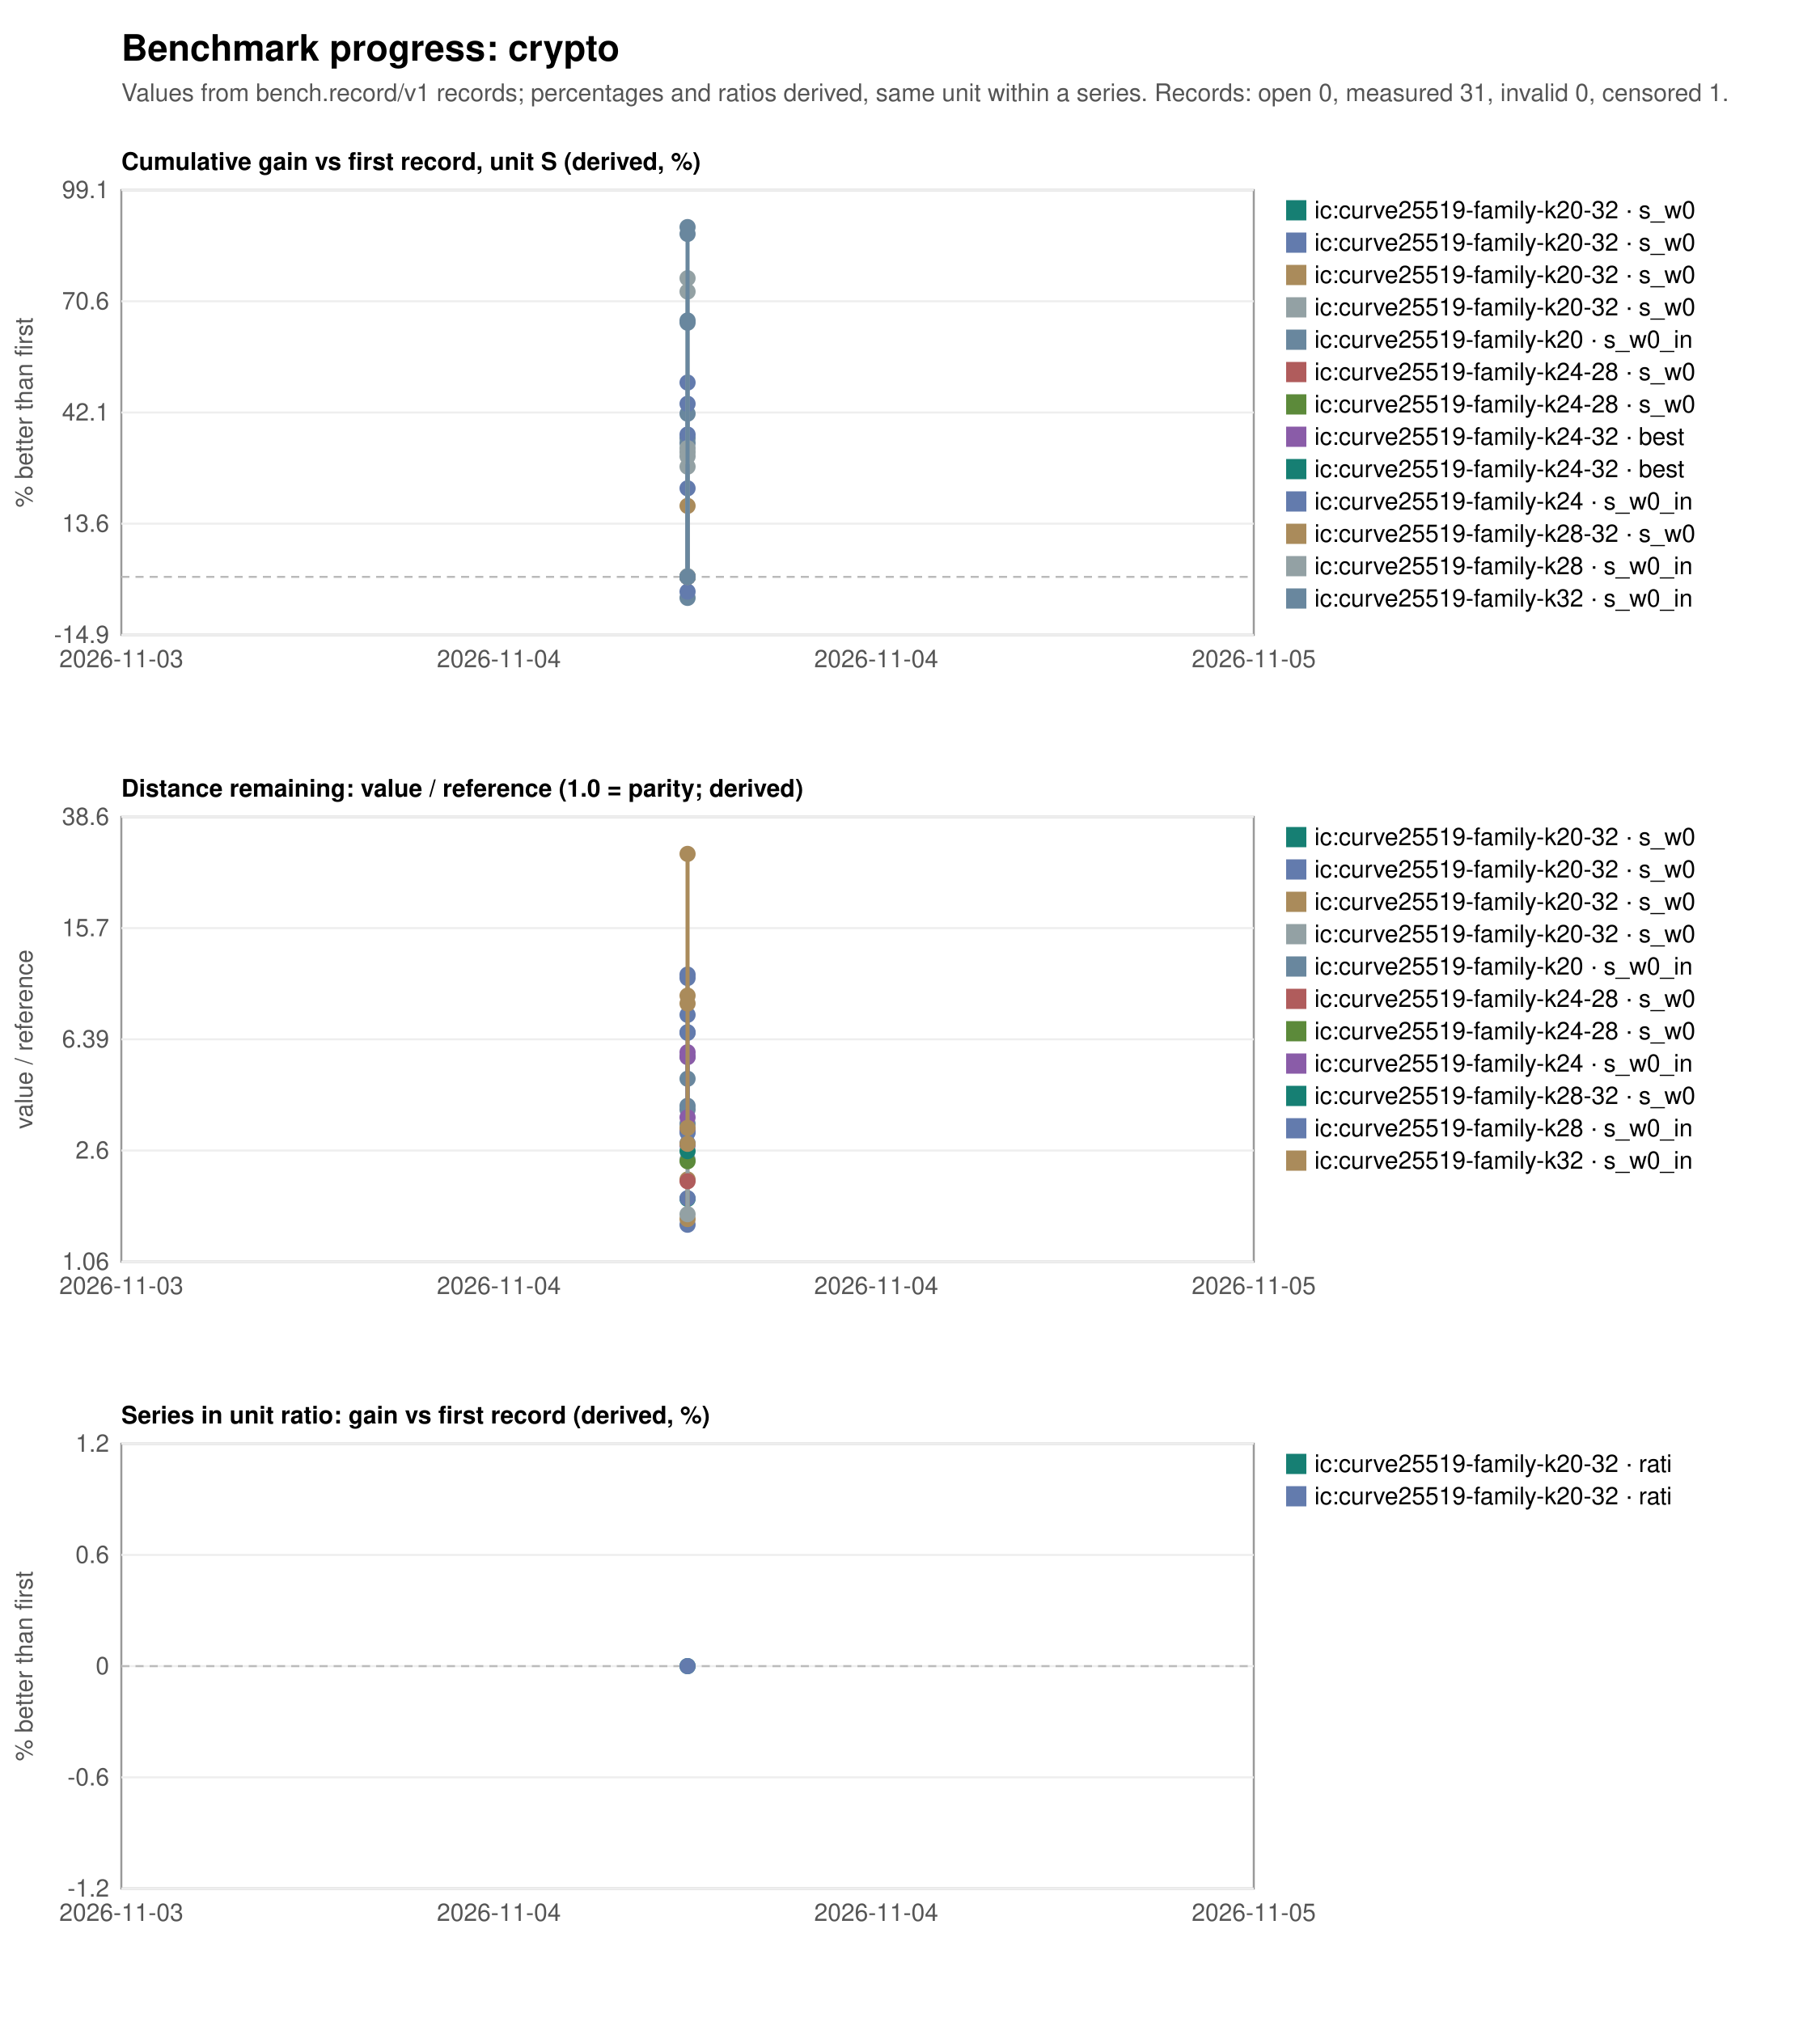
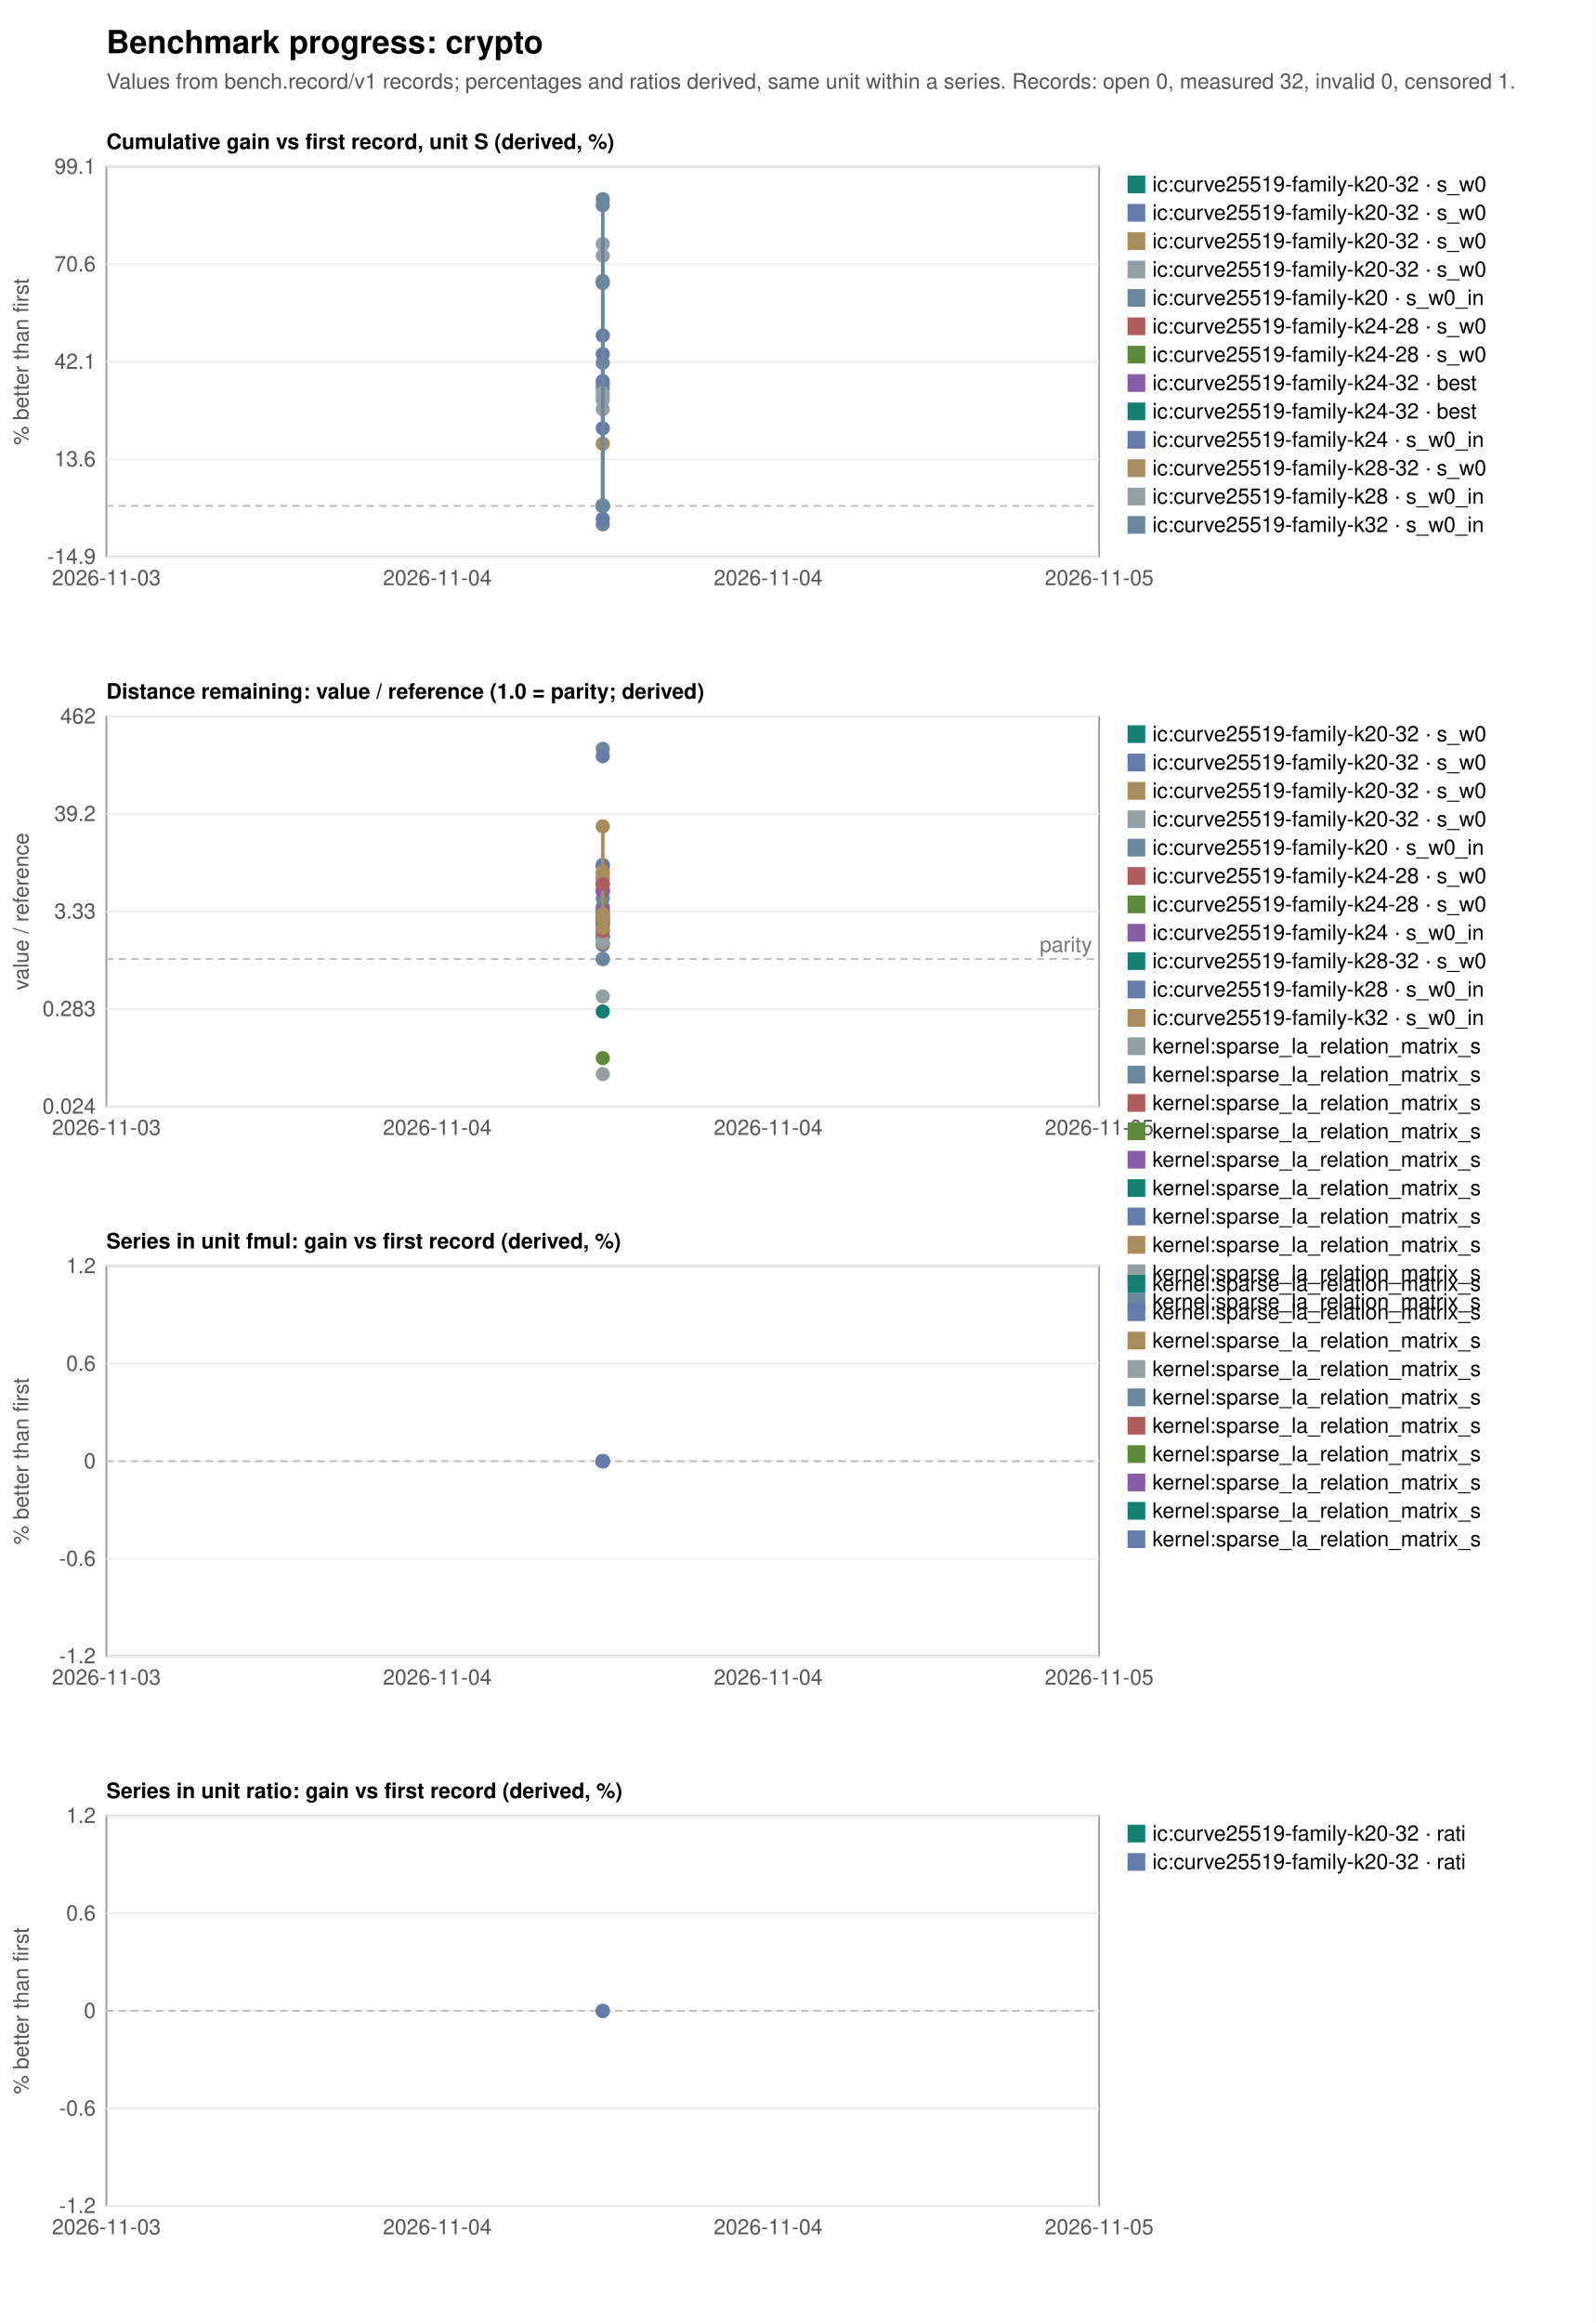
- <svg xmlns="http://www.w3.org/2000/svg" width="900" height="1000" viewBox="0 0 900 1000" font-family="Helvetica, Arial, sans-serif" font-size="12">
-   <rect width="900" height="1000" fill="white" />
+ <svg xmlns="http://www.w3.org/2000/svg" width="900" height="1310" viewBox="0 0 900 1310" font-family="Helvetica, Arial, sans-serif" font-size="12">
+   <rect width="900" height="1310" fill="white" />
  <text x="60" y="30" font-size="18" font-weight="bold">Benchmark progress: crypto</text>
-   <text x="60" y="50" fill="#555">Values from bench.record/v1 records; percentages and ratios derived, same unit within a series. Records: open 0, measured 31, invalid 0, censored 1.</text>
+   <text x="60" y="50" fill="#555">Values from bench.record/v1 records; percentages and ratios derived, same unit within a series. Records: open 0, measured 32, invalid 0, censored 1.</text>
  <text x="60" y="84" font-weight="bold">Cumulative gain vs first record, unit S (derived, %)</text>
  <rect x="60" y="94" width="560" height="220" fill="none" stroke="#999" />
  <line x1="60" y1="314.0" x2="620" y2="314.0" stroke="#eee" />
  <text x="54" y="318.0" text-anchor="end" fill="#555">-14.9</text>
  <line x1="60" y1="259.0" x2="620" y2="259.0" stroke="#eee" />
  <text x="54" y="263.0" text-anchor="end" fill="#555">13.6</text>
  <line x1="60" y1="204.0" x2="620" y2="204.0" stroke="#eee" />
  <text x="54" y="208.0" text-anchor="end" fill="#555">42.1</text>
  <line x1="60" y1="149.0" x2="620" y2="149.0" stroke="#eee" />
  <text x="54" y="153.0" text-anchor="end" fill="#555">70.6</text>
  <line x1="60" y1="94.0" x2="620" y2="94.0" stroke="#eee" />
  <text x="54" y="98.0" text-anchor="end" fill="#555">99.1</text>
  <text x="60.0" y="330" text-anchor="middle" fill="#555">2026-11-03</text>
  <text x="246.7" y="330" text-anchor="middle" fill="#555">2026-11-04</text>
  <text x="433.3" y="330" text-anchor="middle" fill="#555">2026-11-04</text>
  <text x="620.0" y="330" text-anchor="middle" fill="#555">2026-11-05</text>
  <line x1="60" y1="285.3" x2="620" y2="285.3" stroke="#bbb" stroke-dasharray="4 3" />
  <text transform="translate(16,204.0) rotate(-90)" text-anchor="middle" fill="#555">% better than first</text>
  <circle cx="340.0" cy="285.3" r="4" fill="#167f73" />
  <rect x="636" y="99" width="10" height="10" fill="#167f73" />
  <text x="650" y="108">ic:curve25519-family-k20-32 · s_w0</text>
  <polyline fill="none" stroke="#637bad" stroke-width="2" points="340.0,285.3 340.0,241.5" />
  <circle cx="340.0" cy="285.3" r="4" fill="#637bad" />
  <circle cx="340.0" cy="241.5" r="4" fill="#637bad" />
  <rect x="636" y="115" width="10" height="10" fill="#637bad" />
  <text x="650" y="124">ic:curve25519-family-k20-32 · s_w0</text>
  <polyline fill="none" stroke="#aa8b5b" stroke-width="2" points="340.0,285.3 340.0,250.2" />
  <circle cx="340.0" cy="285.3" r="4" fill="#aa8b5b" />
  <circle cx="340.0" cy="250.2" r="4" fill="#aa8b5b" />
  <rect x="636" y="131" width="10" height="10" fill="#aa8b5b" />
  <text x="650" y="140">ic:curve25519-family-k20-32 · s_w0</text>
  <polyline fill="none" stroke="#93a1a4" stroke-width="2" points="340.0,285.3 340.0,230.8" />
  <circle cx="340.0" cy="285.3" r="4" fill="#93a1a4" />
  <circle cx="340.0" cy="230.8" r="4" fill="#93a1a4" />
  <rect x="636" y="147" width="10" height="10" fill="#93a1a4" />
  <text x="650" y="156">ic:curve25519-family-k20-32 · s_w0</text>
  <polyline fill="none" stroke="#69879e" stroke-width="2" points="340.0,285.3 340.0,295.7 340.0,216.7 340.0,219.1 340.0,204.6" />
  <circle cx="340.0" cy="285.3" r="4" fill="#69879e" />
  <circle cx="340.0" cy="295.7" r="4" fill="#69879e" />
  <circle cx="340.0" cy="216.7" r="4" fill="#69879e" />
  <circle cx="340.0" cy="219.1" r="4" fill="#69879e" />
  <circle cx="340.0" cy="204.6" r="4" fill="#69879e" />
  <rect x="636" y="163" width="10" height="10" fill="#69879e" />
  <text x="650" y="172">ic:curve25519-family-k20 · s_w0_in</text>
  <circle cx="340.0" cy="285.3" r="4" fill="#b05c5c" />
  <rect x="636" y="179" width="10" height="10" fill="#b05c5c" />
  <text x="650" y="188">ic:curve25519-family-k24-28 · s_w0</text>
  <circle cx="340.0" cy="285.3" r="4" fill="#5c8a3a" />
  <rect x="636" y="195" width="10" height="10" fill="#5c8a3a" />
  <text x="650" y="204">ic:curve25519-family-k24-28 · s_w0</text>
  <circle cx="340.0" cy="285.3" r="4" fill="#8a5ca8" />
  <rect x="636" y="211" width="10" height="10" fill="#8a5ca8" />
  <text x="650" y="220">ic:curve25519-family-k24-32 · best</text>
  <circle cx="340.0" cy="285.3" r="4" fill="#167f73" />
  <rect x="636" y="227" width="10" height="10" fill="#167f73" />
  <text x="650" y="236">ic:curve25519-family-k24-32 · best</text>
  <polyline fill="none" stroke="#637bad" stroke-width="2" points="340.0,285.3 340.0,292.6 340.0,214.9 340.0,199.7 340.0,189.2" />
  <circle cx="340.0" cy="285.3" r="4" fill="#637bad" />
  <circle cx="340.0" cy="292.6" r="4" fill="#637bad" />
  <circle cx="340.0" cy="214.9" r="4" fill="#637bad" />
  <circle cx="340.0" cy="199.7" r="4" fill="#637bad" />
  <circle cx="340.0" cy="189.2" r="4" fill="#637bad" />
  <rect x="636" y="243" width="10" height="10" fill="#637bad" />
  <text x="650" y="252">ic:curve25519-family-k24 · s_w0_in</text>
  <circle cx="340.0" cy="285.3" r="4" fill="#aa8b5b" />
  <rect x="636" y="259" width="10" height="10" fill="#aa8b5b" />
  <text x="650" y="268">ic:curve25519-family-k28-32 · s_w0</text>
  <polyline fill="none" stroke="#93a1a4" stroke-width="2" points="340.0,285.3 340.0,284.9 340.0,223.6 340.0,221.6 340.0,225.7 340.0,144.2 340.0,137.6" />
  <circle cx="340.0" cy="285.3" r="4" fill="#93a1a4" />
  <circle cx="340.0" cy="284.9" r="4" fill="#93a1a4" />
  <circle cx="340.0" cy="223.6" r="4" fill="#93a1a4" />
  <circle cx="340.0" cy="221.6" r="4" fill="#93a1a4" />
  <circle cx="340.0" cy="225.7" r="4" fill="#93a1a4" />
  <circle cx="340.0" cy="144.2" r="4" fill="#93a1a4" />
  <circle cx="340.0" cy="137.6" r="4" fill="#93a1a4" />
  <rect x="636" y="275" width="10" height="10" fill="#93a1a4" />
  <text x="650" y="284">ic:curve25519-family-k28 · s_w0_in</text>
  <polyline fill="none" stroke="#69879e" stroke-width="2" points="340.0,285.3 340.0,158.5 340.0,159.6 340.0,115.7 340.0,112.3" />
  <circle cx="340.0" cy="285.3" r="4" fill="#69879e" />
  <circle cx="340.0" cy="158.5" r="4" fill="#69879e" />
  <circle cx="340.0" cy="159.6" r="4" fill="#69879e" />
  <circle cx="340.0" cy="115.7" r="4" fill="#69879e" />
  <circle cx="340.0" cy="112.3" r="4" fill="#69879e" />
  <rect x="636" y="291" width="10" height="10" fill="#69879e" />
  <text x="650" y="300">ic:curve25519-family-k32 · s_w0_in</text>
  <text x="60" y="394" font-weight="bold">Distance remaining: value / reference (1.0 = parity; derived)</text>
  <rect x="60" y="404" width="560" height="220" fill="none" stroke="#999" />
  <line x1="60" y1="624.0" x2="620" y2="624.0" stroke="#eee" />
-   <text x="54" y="628.0" text-anchor="end" fill="#555">1.06</text>
+   <text x="54" y="628.0" text-anchor="end" fill="#555">0.024</text>
  <line x1="60" y1="569.0" x2="620" y2="569.0" stroke="#eee" />
-   <text x="54" y="573.0" text-anchor="end" fill="#555">2.6</text>
+   <text x="54" y="573.0" text-anchor="end" fill="#555">0.283</text>
  <line x1="60" y1="514.0" x2="620" y2="514.0" stroke="#eee" />
-   <text x="54" y="518.0" text-anchor="end" fill="#555">6.39</text>
+   <text x="54" y="518.0" text-anchor="end" fill="#555">3.33</text>
  <line x1="60" y1="459.0" x2="620" y2="459.0" stroke="#eee" />
-   <text x="54" y="463.0" text-anchor="end" fill="#555">15.7</text>
+   <text x="54" y="463.0" text-anchor="end" fill="#555">39.2</text>
  <line x1="60" y1="404.0" x2="620" y2="404.0" stroke="#eee" />
-   <text x="54" y="408.0" text-anchor="end" fill="#555">38.6</text>
+   <text x="54" y="408.0" text-anchor="end" fill="#555">462</text>
  <text x="60.0" y="640" text-anchor="middle" fill="#555">2026-11-03</text>
  <text x="246.7" y="640" text-anchor="middle" fill="#555">2026-11-04</text>
  <text x="433.3" y="640" text-anchor="middle" fill="#555">2026-11-04</text>
  <text x="620.0" y="640" text-anchor="middle" fill="#555">2026-11-05</text>
+   <line x1="60" y1="540.8" x2="620" y2="540.8" stroke="#bbb" stroke-dasharray="4 3" />
+   <text x="616" y="536.8" text-anchor="end" fill="#777">parity</text>
  <text transform="translate(16,514.0) rotate(-90)" text-anchor="middle" fill="#555">value / reference</text>
-   <circle cx="340.0" cy="592.9" r="4" fill="#167f73" />
+   <circle cx="340.0" cy="528.2" r="4" fill="#167f73" />
  <rect x="636" y="409" width="10" height="10" fill="#167f73" />
  <text x="650" y="418">ic:curve25519-family-k20-32 · s_w0</text>
-   <polyline fill="none" stroke="#637bad" stroke-width="2" points="340.0,592.6 340.0,605.7" />
-   <circle cx="340.0" cy="592.6" r="4" fill="#637bad" />
-   <circle cx="340.0" cy="605.7" r="4" fill="#637bad" />
+   <polyline fill="none" stroke="#637bad" stroke-width="2" points="340.0,528.1 340.0,532.9" />
+   <circle cx="340.0" cy="528.1" r="4" fill="#637bad" />
+   <circle cx="340.0" cy="532.9" r="4" fill="#637bad" />
  <rect x="636" y="425" width="10" height="10" fill="#637bad" />
  <text x="650" y="434">ic:curve25519-family-k20-32 · s_w0</text>
-   <polyline fill="none" stroke="#aa8b5b" stroke-width="2" points="340.0,583.3 340.0,602.9" />
-   <circle cx="340.0" cy="583.3" r="4" fill="#aa8b5b" />
-   <circle cx="340.0" cy="602.9" r="4" fill="#aa8b5b" />
+   <polyline fill="none" stroke="#aa8b5b" stroke-width="2" points="340.0,524.7 340.0,531.9" />
+   <circle cx="340.0" cy="524.7" r="4" fill="#aa8b5b" />
+   <circle cx="340.0" cy="531.9" r="4" fill="#aa8b5b" />
  <rect x="636" y="441" width="10" height="10" fill="#aa8b5b" />
  <text x="650" y="450">ic:curve25519-family-k20-32 · s_w0</text>
-   <polyline fill="none" stroke="#93a1a4" stroke-width="2" points="340.0,573.4 340.0,600.5" />
-   <circle cx="340.0" cy="573.4" r="4" fill="#93a1a4" />
-   <circle cx="340.0" cy="600.5" r="4" fill="#93a1a4" />
+   <polyline fill="none" stroke="#93a1a4" stroke-width="2" points="340.0,521.1 340.0,531.0" />
+   <circle cx="340.0" cy="521.1" r="4" fill="#93a1a4" />
+   <circle cx="340.0" cy="531.0" r="4" fill="#93a1a4" />
  <rect x="636" y="457" width="10" height="10" fill="#93a1a4" />
  <text x="650" y="466">ic:curve25519-family-k20-32 · s_w0</text>
-   <polyline fill="none" stroke="#69879e" stroke-width="2" points="340.0,533.5 340.0,522.6 340.0,548.8 340.0,546.9 340.0,555.7" />
-   <circle cx="340.0" cy="533.5" r="4" fill="#69879e" />
-   <circle cx="340.0" cy="522.6" r="4" fill="#69879e" />
-   <circle cx="340.0" cy="548.8" r="4" fill="#69879e" />
-   <circle cx="340.0" cy="546.9" r="4" fill="#69879e" />
-   <circle cx="340.0" cy="555.7" r="4" fill="#69879e" />
+   <polyline fill="none" stroke="#69879e" stroke-width="2" points="340.0,506.6 340.0,502.6 340.0,512.1 340.0,511.4 340.0,514.6" />
+   <circle cx="340.0" cy="506.6" r="4" fill="#69879e" />
+   <circle cx="340.0" cy="502.6" r="4" fill="#69879e" />
+   <circle cx="340.0" cy="512.1" r="4" fill="#69879e" />
+   <circle cx="340.0" cy="511.4" r="4" fill="#69879e" />
+   <circle cx="340.0" cy="514.6" r="4" fill="#69879e" />
  <rect x="636" y="473" width="10" height="10" fill="#69879e" />
  <text x="650" y="482">ic:curve25519-family-k20 · s_w0_in</text>
-   <circle cx="340.0" cy="584.2" r="4" fill="#b05c5c" />
+   <circle cx="340.0" cy="525.0" r="4" fill="#b05c5c" />
  <rect x="636" y="489" width="10" height="10" fill="#b05c5c" />
  <text x="650" y="498">ic:curve25519-family-k24-28 · s_w0</text>
-   <circle cx="340.0" cy="574.3" r="4" fill="#5c8a3a" />
+   <circle cx="340.0" cy="521.4" r="4" fill="#5c8a3a" />
  <rect x="636" y="505" width="10" height="10" fill="#5c8a3a" />
  <text x="650" y="514">ic:curve25519-family-k24-28 · s_w0</text>
-   <polyline fill="none" stroke="#8a5ca8" stroke-width="2" points="340.0,520.4 340.0,522.8 340.0,552.6 340.0,559.4 340.0,566.4" />
-   <circle cx="340.0" cy="520.4" r="4" fill="#8a5ca8" />
-   <circle cx="340.0" cy="522.8" r="4" fill="#8a5ca8" />
-   <circle cx="340.0" cy="552.6" r="4" fill="#8a5ca8" />
-   <circle cx="340.0" cy="559.4" r="4" fill="#8a5ca8" />
-   <circle cx="340.0" cy="566.4" r="4" fill="#8a5ca8" />
+   <polyline fill="none" stroke="#8a5ca8" stroke-width="2" points="340.0,501.8 340.0,502.6 340.0,513.5 340.0,516.0 340.0,518.5" />
+   <circle cx="340.0" cy="501.8" r="4" fill="#8a5ca8" />
+   <circle cx="340.0" cy="502.6" r="4" fill="#8a5ca8" />
+   <circle cx="340.0" cy="513.5" r="4" fill="#8a5ca8" />
+   <circle cx="340.0" cy="516.0" r="4" fill="#8a5ca8" />
+   <circle cx="340.0" cy="518.5" r="4" fill="#8a5ca8" />
  <rect x="636" y="521" width="10" height="10" fill="#8a5ca8" />
  <text x="650" y="530">ic:curve25519-family-k24 · s_w0_in</text>
-   <circle cx="340.0" cy="569.3" r="4" fill="#167f73" />
+   <circle cx="340.0" cy="519.6" r="4" fill="#167f73" />
  <rect x="636" y="537" width="10" height="10" fill="#167f73" />
  <text x="650" y="546">ic:curve25519-family-k28-32 · s_w0</text>
-   <polyline fill="none" stroke="#637bad" stroke-width="2" points="340.0,482.0 340.0,483.7 340.0,501.9 340.0,510.8 340.0,510.5 340.0,560.2 340.0,565.4" />
-   <circle cx="340.0" cy="482.0" r="4" fill="#637bad" />
-   <circle cx="340.0" cy="483.7" r="4" fill="#637bad" />
-   <circle cx="340.0" cy="501.9" r="4" fill="#637bad" />
-   <circle cx="340.0" cy="510.8" r="4" fill="#637bad" />
-   <circle cx="340.0" cy="510.5" r="4" fill="#637bad" />
-   <circle cx="340.0" cy="560.2" r="4" fill="#637bad" />
-   <circle cx="340.0" cy="565.4" r="4" fill="#637bad" />
+   <polyline fill="none" stroke="#637bad" stroke-width="2" points="340.0,487.8 340.0,488.4 340.0,495.1 340.0,498.3 340.0,498.2 340.0,516.3 340.0,518.2" />
+   <circle cx="340.0" cy="487.8" r="4" fill="#637bad" />
+   <circle cx="340.0" cy="488.4" r="4" fill="#637bad" />
+   <circle cx="340.0" cy="495.1" r="4" fill="#637bad" />
+   <circle cx="340.0" cy="498.3" r="4" fill="#637bad" />
+   <circle cx="340.0" cy="498.2" r="4" fill="#637bad" />
+   <circle cx="340.0" cy="516.3" r="4" fill="#637bad" />
+   <circle cx="340.0" cy="518.2" r="4" fill="#637bad" />
  <rect x="636" y="553" width="10" height="10" fill="#637bad" />
  <text x="650" y="562">ic:curve25519-family-k28 · s_w0_in</text>
-   <polyline fill="none" stroke="#aa8b5b" stroke-width="2" points="340.0,422.3 340.0,492.4 340.0,496.3 340.0,557.8 340.0,565.7" />
-   <circle cx="340.0" cy="422.3" r="4" fill="#aa8b5b" />
-   <circle cx="340.0" cy="492.4" r="4" fill="#aa8b5b" />
-   <circle cx="340.0" cy="496.3" r="4" fill="#aa8b5b" />
-   <circle cx="340.0" cy="557.8" r="4" fill="#aa8b5b" />
-   <circle cx="340.0" cy="565.7" r="4" fill="#aa8b5b" />
+   <polyline fill="none" stroke="#aa8b5b" stroke-width="2" points="340.0,466.0 340.0,491.6 340.0,493.0 340.0,515.4 340.0,518.3" />
+   <circle cx="340.0" cy="466.0" r="4" fill="#aa8b5b" />
+   <circle cx="340.0" cy="491.6" r="4" fill="#aa8b5b" />
+   <circle cx="340.0" cy="493.0" r="4" fill="#aa8b5b" />
+   <circle cx="340.0" cy="515.4" r="4" fill="#aa8b5b" />
+   <circle cx="340.0" cy="518.3" r="4" fill="#aa8b5b" />
  <rect x="636" y="569" width="10" height="10" fill="#aa8b5b" />
  <text x="650" y="578">ic:curve25519-family-k32 · s_w0_in</text>
-   <text x="60" y="704" font-weight="bold">Series in unit ratio: gain vs first record (derived, %)</text>
+   <circle cx="340.0" cy="605.7" r="4" fill="#93a1a4" />
+   <rect x="636" y="585" width="10" height="10" fill="#93a1a4" />
+   <text x="650" y="594">kernel:sparse_la_relation_matrix_s</text>
+   <circle cx="340.0" cy="422.3" r="4" fill="#69879e" />
+   <rect x="636" y="601" width="10" height="10" fill="#69879e" />
+   <text x="650" y="610">kernel:sparse_la_relation_matrix_s</text>
+   <circle cx="340.0" cy="498.6" r="4" fill="#b05c5c" />
+   <rect x="636" y="617" width="10" height="10" fill="#b05c5c" />
+   <text x="650" y="626">kernel:sparse_la_relation_matrix_s</text>
+   <circle cx="340.0" cy="596.7" r="4" fill="#5c8a3a" />
+   <rect x="636" y="633" width="10" height="10" fill="#5c8a3a" />
+   <text x="650" y="642">kernel:sparse_la_relation_matrix_s</text>
+   <circle cx="340.0" cy="540.8" r="4" fill="#8a5ca8" />
+   <rect x="636" y="649" width="10" height="10" fill="#8a5ca8" />
+   <text x="650" y="658">kernel:sparse_la_relation_matrix_s</text>
+   <circle cx="340.0" cy="570.4" r="4" fill="#167f73" />
+   <rect x="636" y="665" width="10" height="10" fill="#167f73" />
+   <text x="650" y="674">kernel:sparse_la_relation_matrix_s</text>
+   <circle cx="340.0" cy="426.4" r="4" fill="#637bad" />
+   <rect x="636" y="681" width="10" height="10" fill="#637bad" />
+   <text x="650" y="690">kernel:sparse_la_relation_matrix_s</text>
+   <circle cx="340.0" cy="523.2" r="4" fill="#aa8b5b" />
+   <rect x="636" y="697" width="10" height="10" fill="#aa8b5b" />
+   <text x="650" y="706">kernel:sparse_la_relation_matrix_s</text>
+   <circle cx="340.0" cy="561.9" r="4" fill="#93a1a4" />
+   <rect x="636" y="713" width="10" height="10" fill="#93a1a4" />
+   <text x="650" y="722">kernel:sparse_la_relation_matrix_s</text>
+   <circle cx="340.0" cy="540.8" r="4" fill="#69879e" />
+   <rect x="636" y="729" width="10" height="10" fill="#69879e" />
+   <text x="650" y="738">kernel:sparse_la_relation_matrix_s</text>
+   <text x="60" y="704" font-weight="bold">Series in unit fmul: gain vs first record (derived, %)</text>
  <rect x="60" y="714" width="560" height="220" fill="none" stroke="#999" />
  <line x1="60" y1="934.0" x2="620" y2="934.0" stroke="#eee" />
  <text x="54" y="938.0" text-anchor="end" fill="#555">-1.2</text>
  <line x1="60" y1="879.0" x2="620" y2="879.0" stroke="#eee" />
  <text x="54" y="883.0" text-anchor="end" fill="#555">-0.6</text>
  <line x1="60" y1="824.0" x2="620" y2="824.0" stroke="#eee" />
  <text x="54" y="828.0" text-anchor="end" fill="#555">0</text>
  <line x1="60" y1="769.0" x2="620" y2="769.0" stroke="#eee" />
  <text x="54" y="773.0" text-anchor="end" fill="#555">0.6</text>
  <line x1="60" y1="714.0" x2="620" y2="714.0" stroke="#eee" />
  <text x="54" y="718.0" text-anchor="end" fill="#555">1.2</text>
  <text x="60.0" y="950" text-anchor="middle" fill="#555">2026-11-03</text>
  <text x="246.7" y="950" text-anchor="middle" fill="#555">2026-11-04</text>
  <text x="433.3" y="950" text-anchor="middle" fill="#555">2026-11-04</text>
  <text x="620.0" y="950" text-anchor="middle" fill="#555">2026-11-05</text>
  <line x1="60" y1="824.0" x2="620" y2="824.0" stroke="#bbb" stroke-dasharray="4 3" />
  <text transform="translate(16,824.0) rotate(-90)" text-anchor="middle" fill="#555">% better than first</text>
  <circle cx="340.0" cy="824.0" r="4" fill="#167f73" />
  <rect x="636" y="719" width="10" height="10" fill="#167f73" />
-   <text x="650" y="728">ic:curve25519-family-k20-32 · rati</text>
+   <text x="650" y="728">kernel:sparse_la_relation_matrix_s</text>
  <circle cx="340.0" cy="824.0" r="4" fill="#637bad" />
  <rect x="636" y="735" width="10" height="10" fill="#637bad" />
-   <text x="650" y="744">ic:curve25519-family-k20-32 · rati</text>
+   <text x="650" y="744">kernel:sparse_la_relation_matrix_s</text>
+   <circle cx="340.0" cy="824.0" r="4" fill="#aa8b5b" />
+   <rect x="636" y="751" width="10" height="10" fill="#aa8b5b" />
+   <text x="650" y="760">kernel:sparse_la_relation_matrix_s</text>
+   <circle cx="340.0" cy="824.0" r="4" fill="#93a1a4" />
+   <rect x="636" y="767" width="10" height="10" fill="#93a1a4" />
+   <text x="650" y="776">kernel:sparse_la_relation_matrix_s</text>
+   <circle cx="340.0" cy="824.0" r="4" fill="#69879e" />
+   <rect x="636" y="783" width="10" height="10" fill="#69879e" />
+   <text x="650" y="792">kernel:sparse_la_relation_matrix_s</text>
+   <circle cx="340.0" cy="824.0" r="4" fill="#b05c5c" />
+   <rect x="636" y="799" width="10" height="10" fill="#b05c5c" />
+   <text x="650" y="808">kernel:sparse_la_relation_matrix_s</text>
+   <circle cx="340.0" cy="824.0" r="4" fill="#5c8a3a" />
+   <rect x="636" y="815" width="10" height="10" fill="#5c8a3a" />
+   <text x="650" y="824">kernel:sparse_la_relation_matrix_s</text>
+   <circle cx="340.0" cy="824.0" r="4" fill="#8a5ca8" />
+   <rect x="636" y="831" width="10" height="10" fill="#8a5ca8" />
+   <text x="650" y="840">kernel:sparse_la_relation_matrix_s</text>
+   <circle cx="340.0" cy="824.0" r="4" fill="#167f73" />
+   <rect x="636" y="847" width="10" height="10" fill="#167f73" />
+   <text x="650" y="856">kernel:sparse_la_relation_matrix_s</text>
+   <circle cx="340.0" cy="824.0" r="4" fill="#637bad" />
+   <rect x="636" y="863" width="10" height="10" fill="#637bad" />
+   <text x="650" y="872">kernel:sparse_la_relation_matrix_s</text>
+   <text x="60" y="1014" font-weight="bold">Series in unit ratio: gain vs first record (derived, %)</text>
+   <rect x="60" y="1024" width="560" height="220" fill="none" stroke="#999" />
+   <line x1="60" y1="1244.0" x2="620" y2="1244.0" stroke="#eee" />
+   <text x="54" y="1248.0" text-anchor="end" fill="#555">-1.2</text>
+   <line x1="60" y1="1189.0" x2="620" y2="1189.0" stroke="#eee" />
+   <text x="54" y="1193.0" text-anchor="end" fill="#555">-0.6</text>
+   <line x1="60" y1="1134.0" x2="620" y2="1134.0" stroke="#eee" />
+   <text x="54" y="1138.0" text-anchor="end" fill="#555">0</text>
+   <line x1="60" y1="1079.0" x2="620" y2="1079.0" stroke="#eee" />
+   <text x="54" y="1083.0" text-anchor="end" fill="#555">0.6</text>
+   <line x1="60" y1="1024.0" x2="620" y2="1024.0" stroke="#eee" />
+   <text x="54" y="1028.0" text-anchor="end" fill="#555">1.2</text>
+   <text x="60.0" y="1260" text-anchor="middle" fill="#555">2026-11-03</text>
+   <text x="246.7" y="1260" text-anchor="middle" fill="#555">2026-11-04</text>
+   <text x="433.3" y="1260" text-anchor="middle" fill="#555">2026-11-04</text>
+   <text x="620.0" y="1260" text-anchor="middle" fill="#555">2026-11-05</text>
+   <line x1="60" y1="1134.0" x2="620" y2="1134.0" stroke="#bbb" stroke-dasharray="4 3" />
+   <text transform="translate(16,1134.0) rotate(-90)" text-anchor="middle" fill="#555">% better than first</text>
+   <circle cx="340.0" cy="1134.0" r="4" fill="#167f73" />
+   <rect x="636" y="1029" width="10" height="10" fill="#167f73" />
+   <text x="650" y="1038">ic:curve25519-family-k20-32 · rati</text>
+   <circle cx="340.0" cy="1134.0" r="4" fill="#637bad" />
+   <rect x="636" y="1045" width="10" height="10" fill="#637bad" />
+   <text x="650" y="1054">ic:curve25519-family-k20-32 · rati</text>
</svg>
